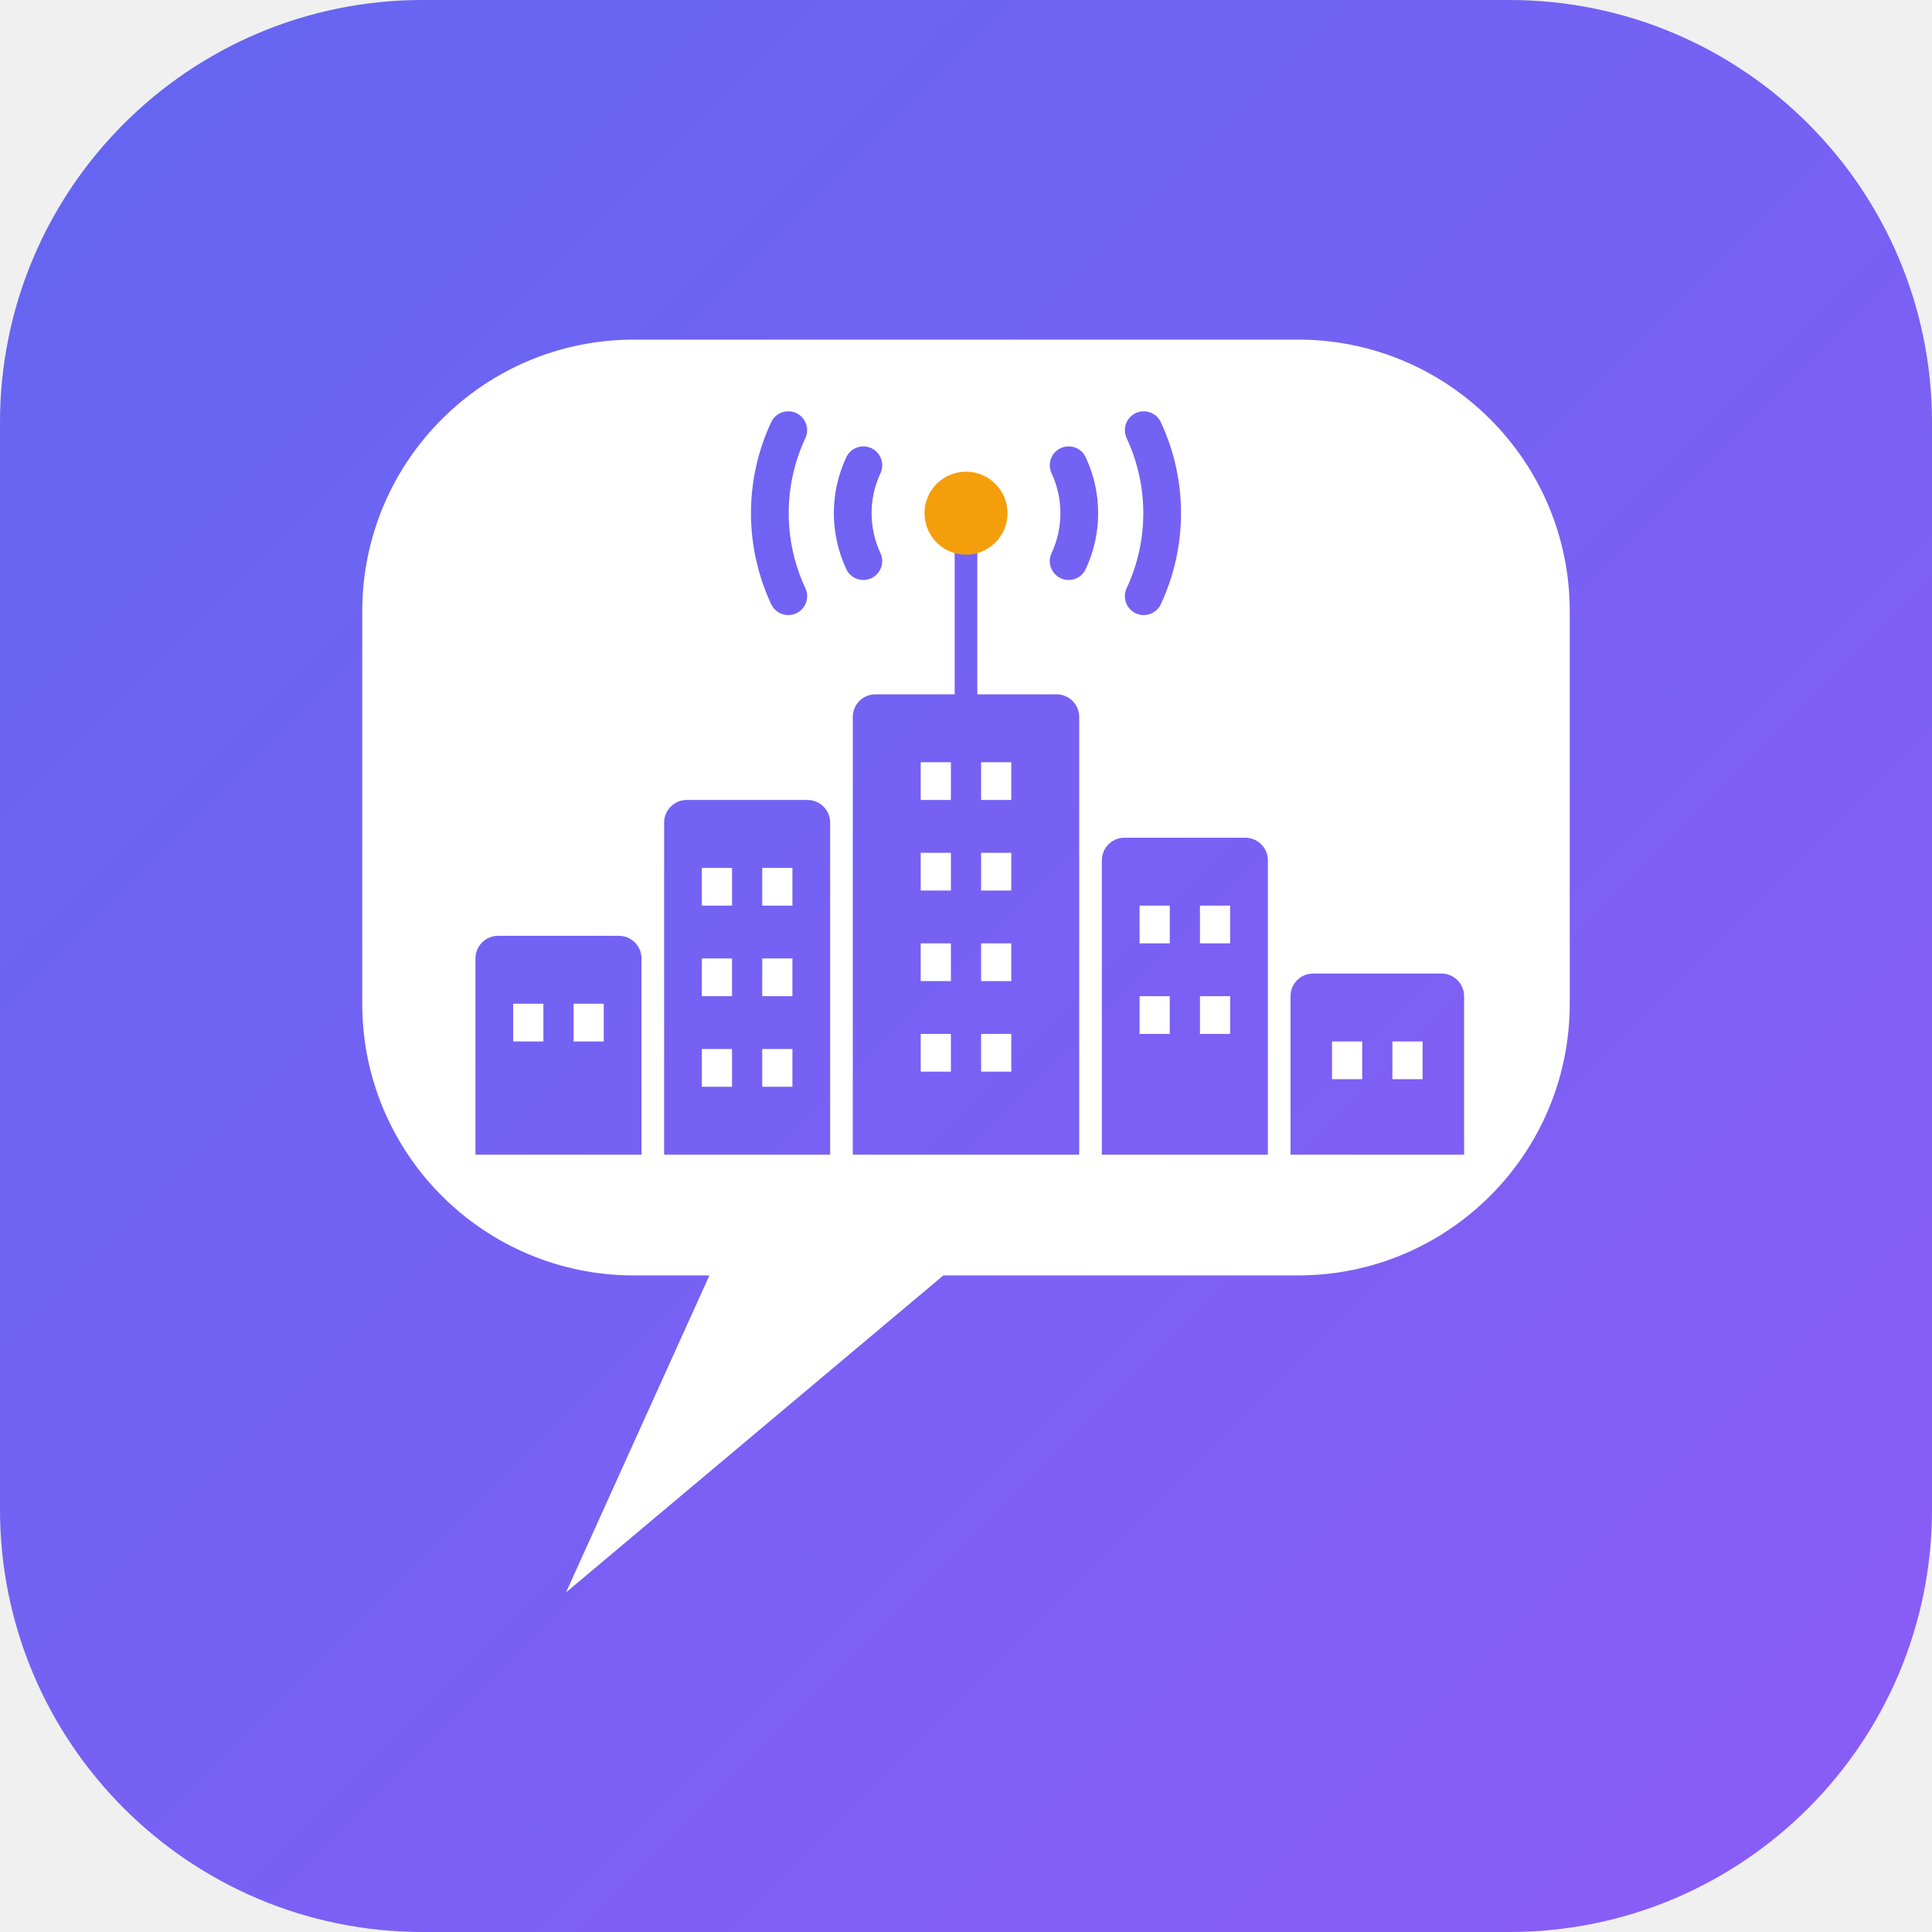
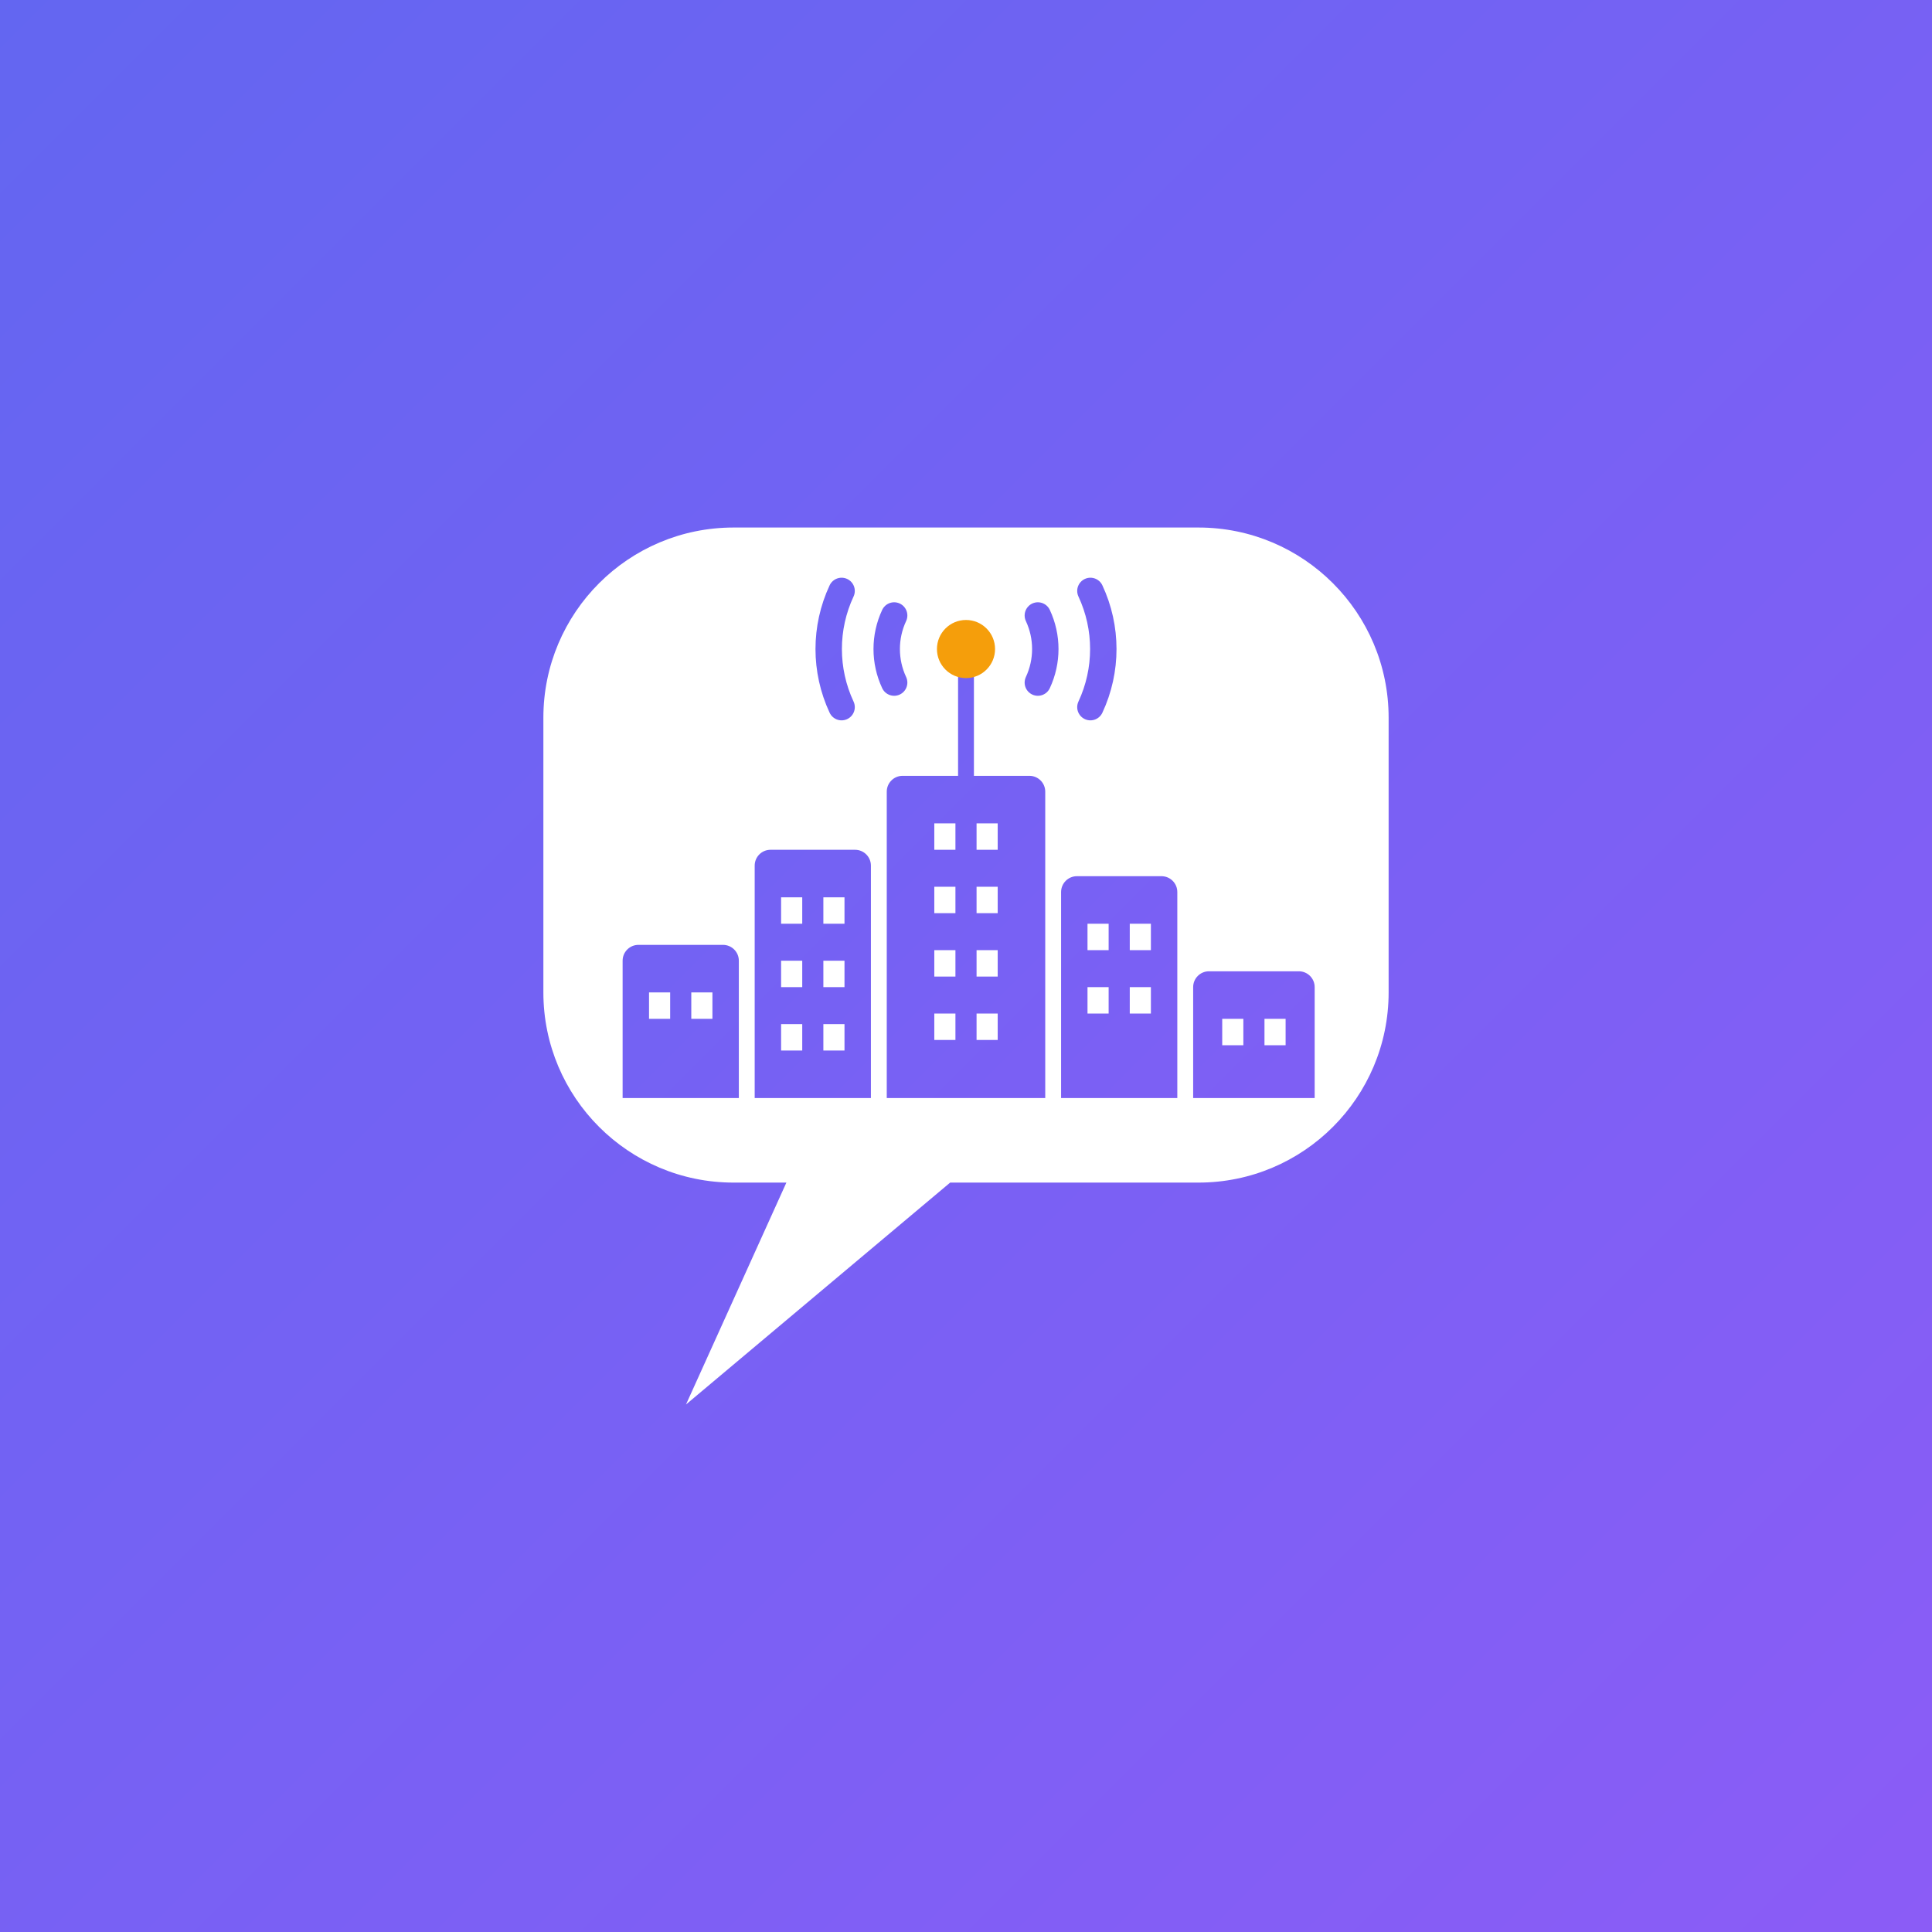
<svg xmlns="http://www.w3.org/2000/svg" viewBox="0 0 512 512" width="512" height="512">
  <defs>
    <linearGradient id="g" gradientUnits="userSpaceOnUse" x1="0" y1="0" x2="512" y2="512">
      <stop offset="0" stop-color="#6366F1" />
      <stop offset="1" stop-color="#8B5CF6" />
    </linearGradient>
  </defs>
-   <rect width="512" height="512" rx="112" fill="url(#g)" />
-   <g transform="translate(256 256) scale(1.0) translate(-256 -270)">
+   <rect width="512" height="512" rx="0" fill="url(#g)" />
+   <g transform="translate(256 256) scale(0.7) translate(-256 -270)">
    <path d="M168 104H344A72 72 0 0 1 416 176V280A72 72 0 0 1 344 352H250L150 436L188 352H168A72 72 0 0 1 96 280V176A72 72 0 0 1 168 104Z" fill="#fff" />
    <path d="M126 320V268A6 6 0 0 1 132 262H164A6 6 0 0 1 170 268V320ZM176 320V232A6 6 0 0 1 182 226H214A6 6 0 0 1 220 232V320ZM226 320V204A6 6 0 0 1 232 198H280A6 6 0 0 1 286 204V320ZM292 320V242A6 6 0 0 1 298 236H330A6 6 0 0 1 336 242V320ZM342 320V278A6 6 0 0 1 348 272H382A6 6 0 0 1 388 278V320Z" fill="url(#g)" />
    <path d="M253 158H259V204H253Z" fill="url(#g)" />
    <path d="M136 280h8v10h-8ZM152 280h8v10h-8ZM186 244h8v10h-8ZM202 244h8v10h-8ZM186 268h8v10h-8ZM202 268h8v10h-8ZM186 292h8v10h-8ZM202 292h8v10h-8ZM244 216h8v10h-8ZM260 216h8v10h-8ZM244 240h8v10h-8ZM260 240h8v10h-8ZM244 264h8v10h-8ZM260 264h8v10h-8ZM244 288h8v10h-8ZM260 288h8v10h-8ZM302 254h8v10h-8ZM318 254h8v10h-8ZM302 278h8v10h-8ZM318 278h8v10h-8ZM353 290h8v10h-8ZM369 290h8v10h-8Z" fill="#fff" />
    <path d="M228.8 162.7A30 30 0 0 1 228.8 137.3M208.9 172.0A52 52 0 0 1 208.9 128.0M283.2 137.3A30 30 0 0 1 283.2 162.7M303.1 128.0A52 52 0 0 1 303.1 172.0" fill="none" stroke="url(#g)" stroke-width="10" stroke-linecap="round" />
    <circle cx="256" cy="150" r="11" fill="#F59E0B" />
  </g>
</svg>
